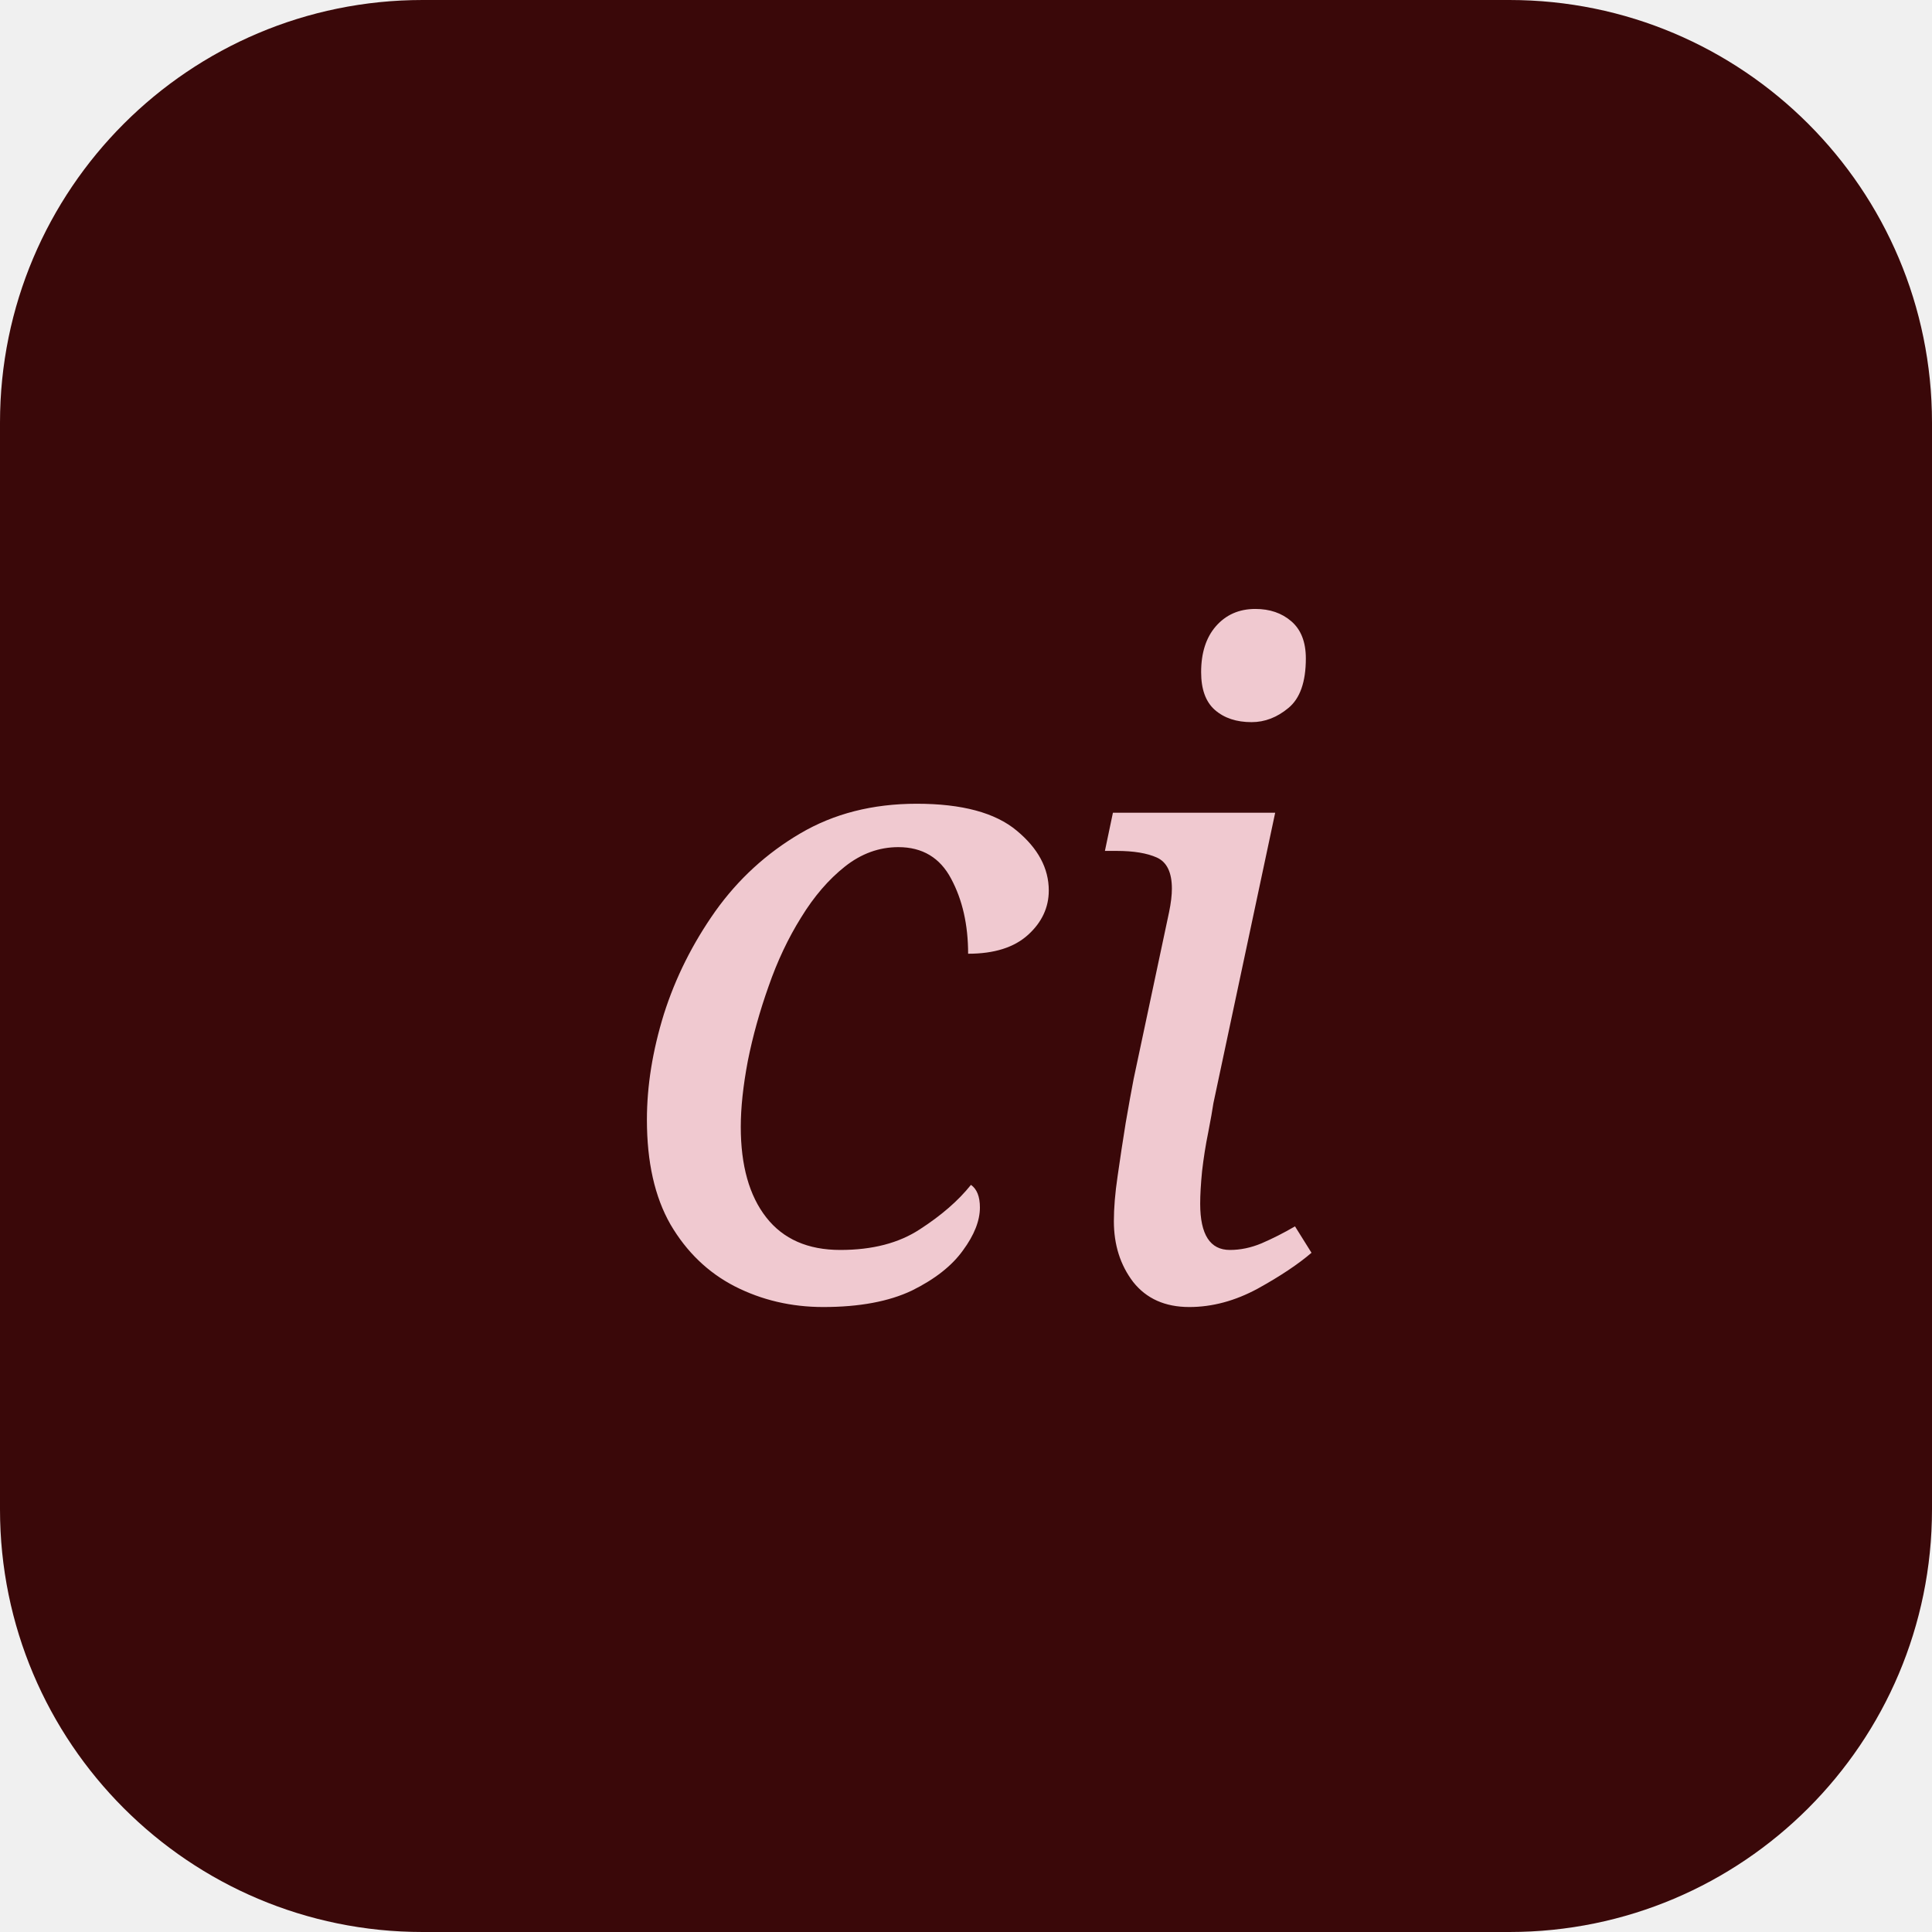
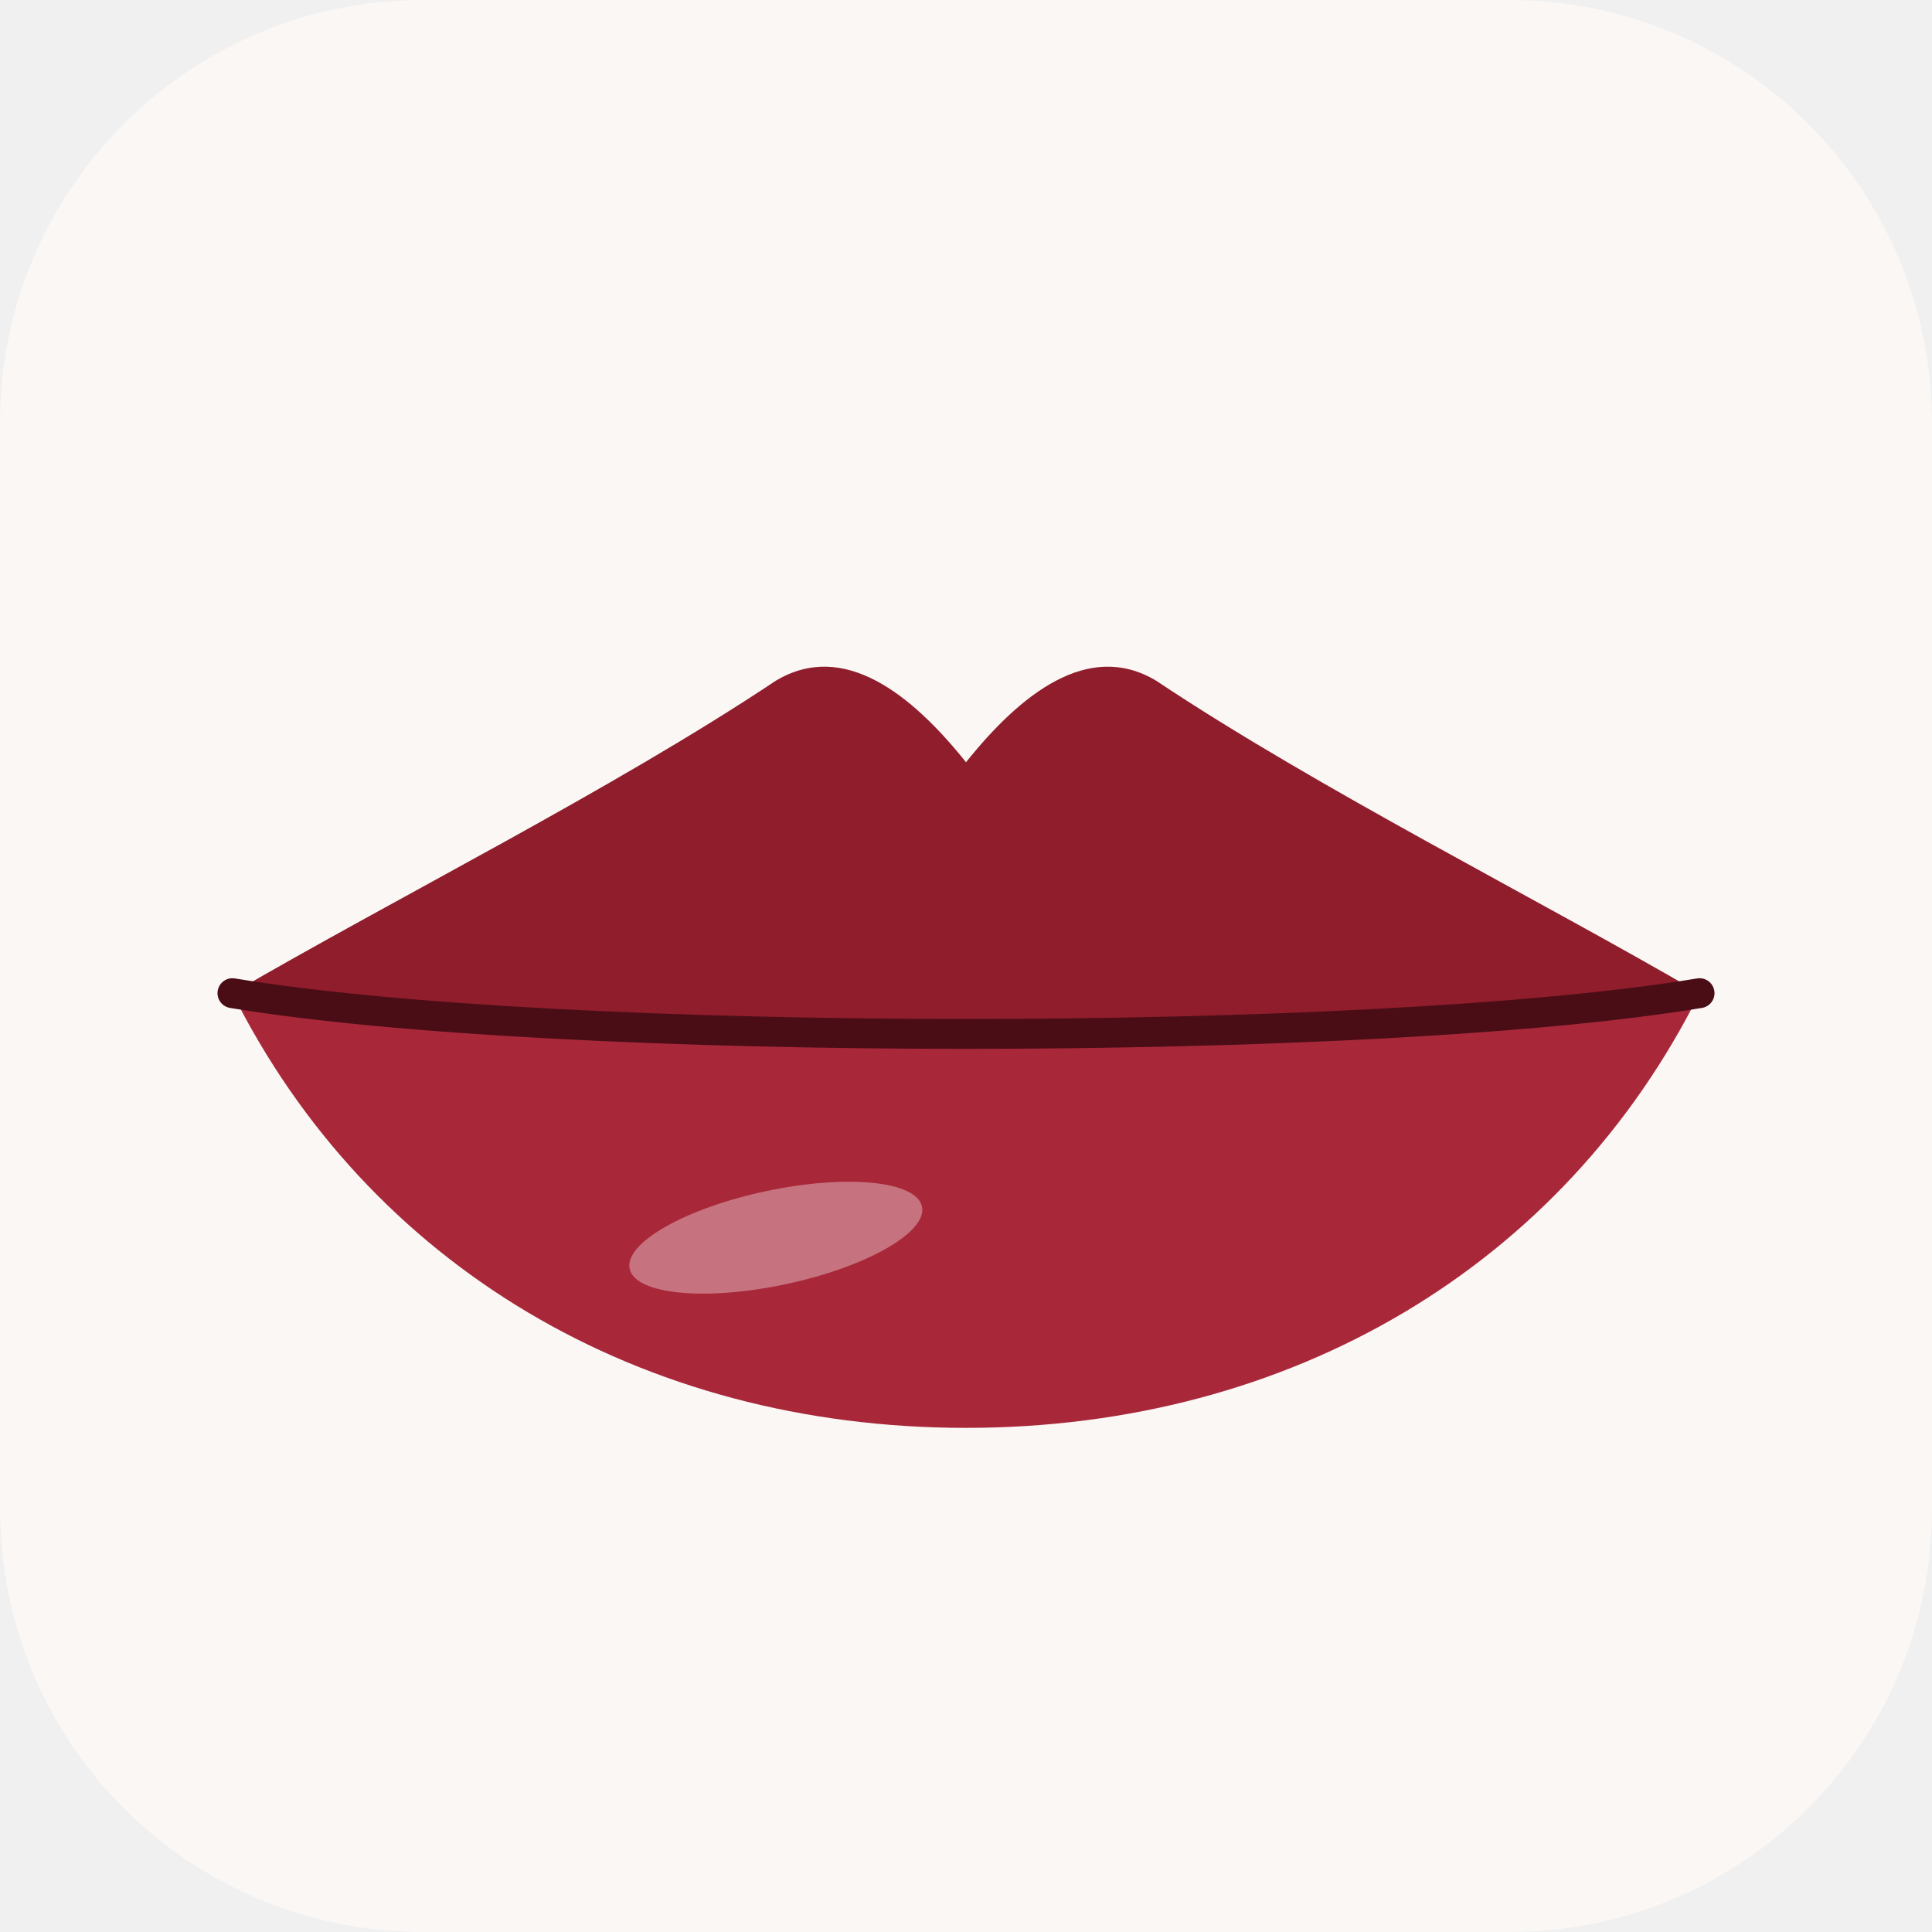
<svg xmlns="http://www.w3.org/2000/svg" viewBox="0 0 64 64">
-   <rect width="64" height="64" rx="14" fill="#3a0809" />
-   <text x="32" y="43" font-family="Georgia,serif" font-size="30" font-style="italic" text-anchor="middle" fill="#f0c9d0">ci</text>
+   <rect width="64" height="64" rx="14" fill="#faf7f5" />
+   <g transform="translate(5 14) scale(.45)">
+     <path fill="#8f1d2c" d="M6 42C18 35 34 27 46 19c5-3 10 1 14 6 4-5 9-9 14-6 12 8 28 16 40 23-24 4-84 4-108 0Z" />
+     <path fill="#a8283a" d="M6 42c24 4 84 4 108 0-10 20-30 32-54 32S16 62 6 42Z" />
+     <path fill="none" stroke="#4a0d16" stroke-width="2.2" stroke-linecap="round" d="M6 42c24 4 84 4 108 0" />
+     <ellipse cx="46" cy="60" rx="11" ry="3.5" fill="#fff" opacity=".35" transform="rotate(-12 46 60)" />
+   </g>
</svg>
